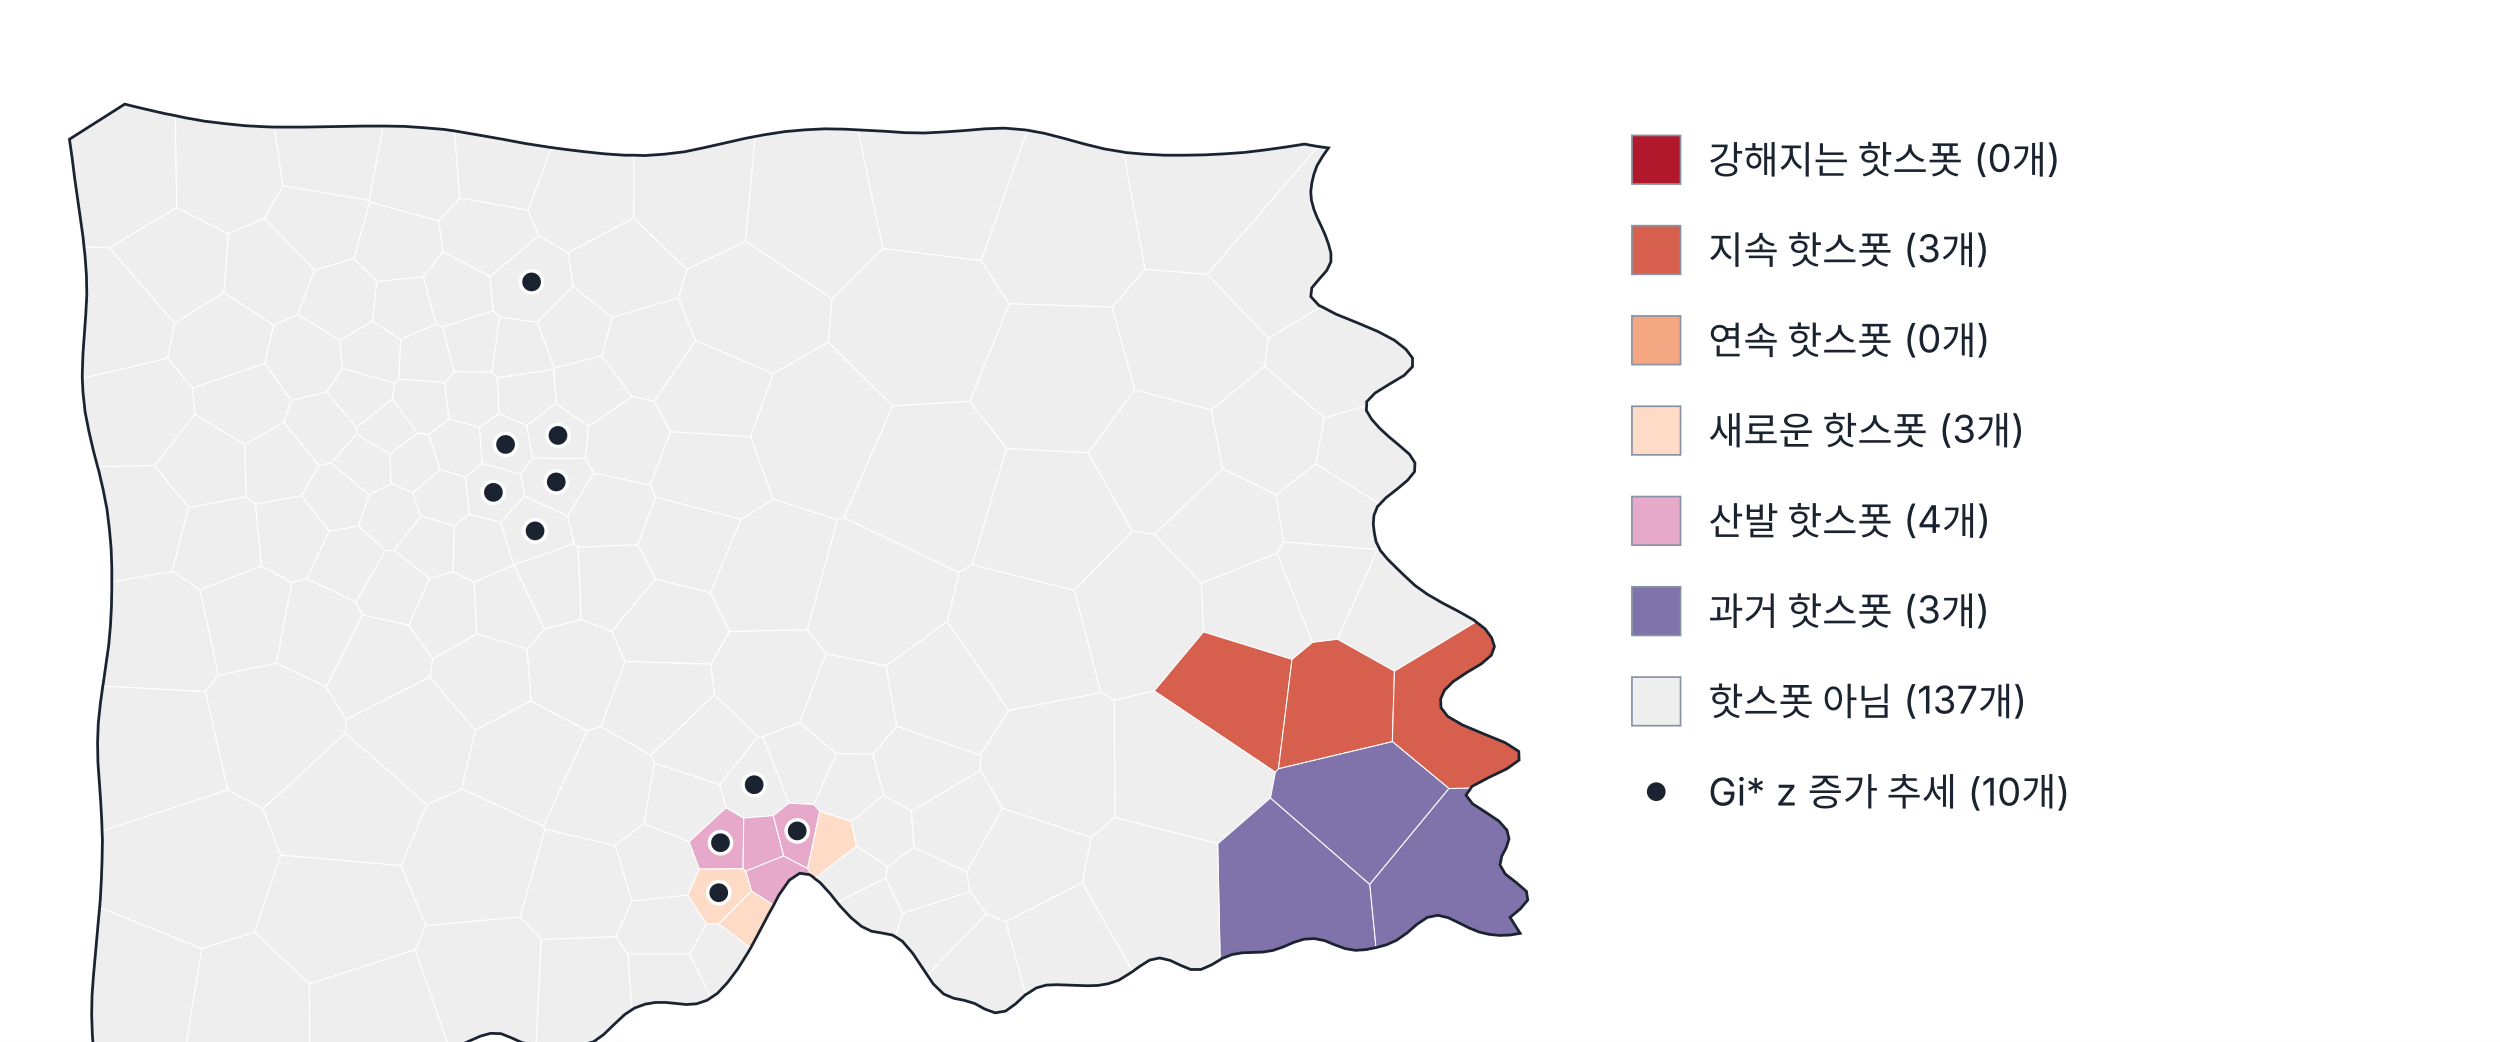
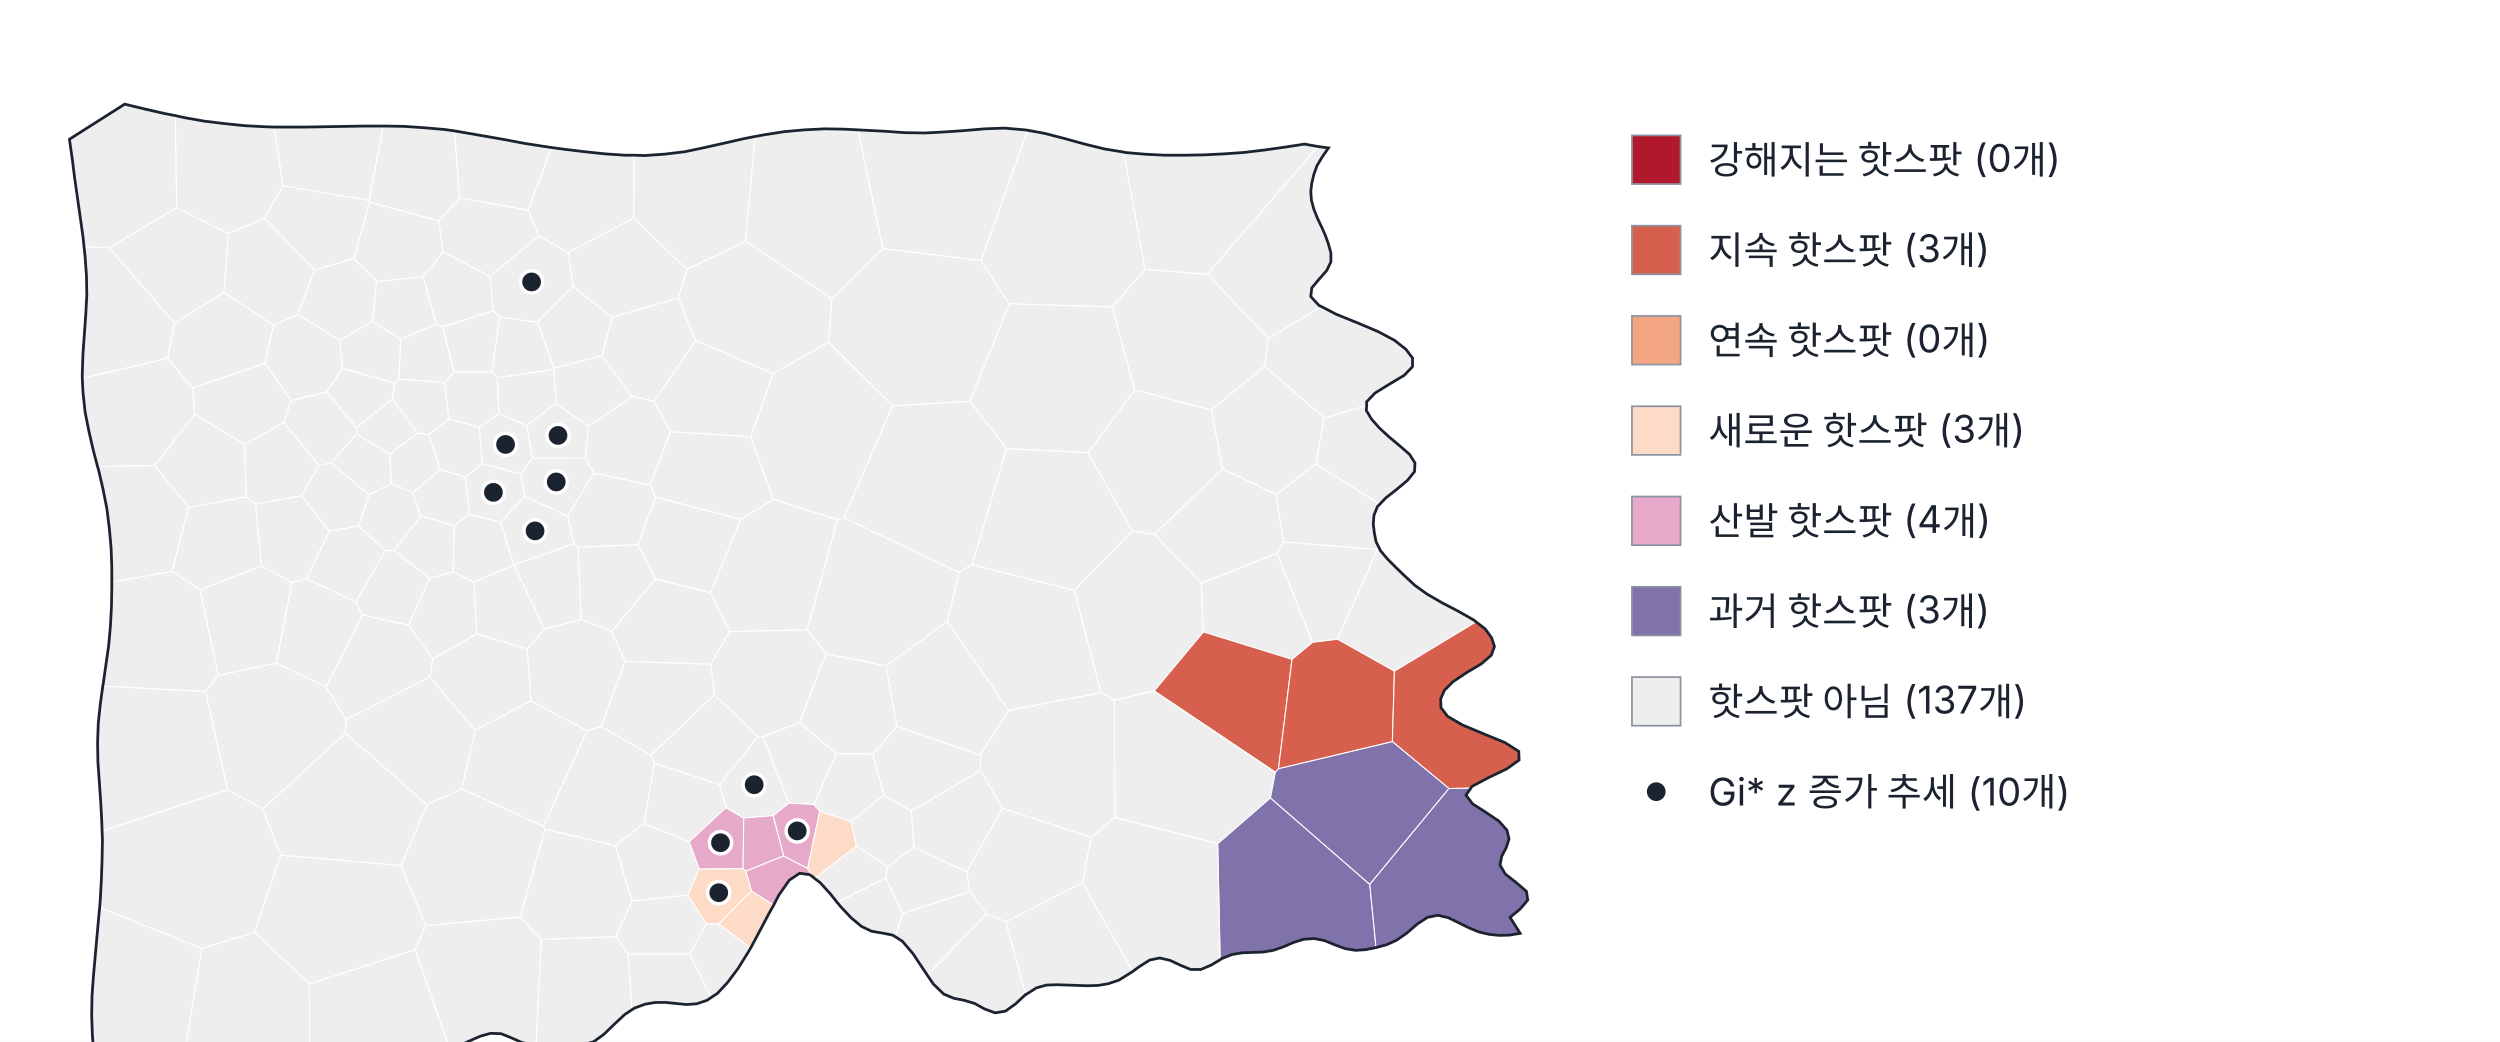
- <svg xmlns="http://www.w3.org/2000/svg" class="gsfig" viewBox="0 0 720 300" role="img" aria-label="떠오르는 핫스폿 분석. 해마다 Gi* 핫스폿 여부(α 0.05)와 Gi* z의 열 해 추세(맨-켄달 검정)로 동을 나눔. 다솜구 동쪽 해안에는 거의 모든 해에 핫스폿이던 지속 핫스폿(3개)과, 마지막 해에만 빠진 과거 핫스폿(3개)이 있음. 마루구 남쪽에는 몇 해만 나타난 산발 핫스폿과 마지막 해에 처음 나타난 새로운 핫스폿이 모임. 검은 점(Gi* z가 유의하게 커지는 동 10개)은 마루구 남쪽과 누리구에 몰려 있음">
+ <svg xmlns="http://www.w3.org/2000/svg" class="gsfig" viewBox="0 0 720 300" role="img" aria-label="떠오르는 핫스팟 분석. 해마다 Gi* 핫스팟 여부(α 0.05)와 Gi* z의 열 해 추세(맨-켄달 검정)로 동을 나눔. 다솜구 동쪽 해안에는 거의 모든 해에 핫스팟이던 지속 핫스팟(3개)과, 마지막 해에만 빠진 과거 핫스팟(3개)이 있음. 마루구 남쪽에는 몇 해만 나타난 산발 핫스팟과 마지막 해에 처음 나타난 새로운 핫스팟이 모임. 검은 점(Gi* z가 유의하게 커지는 동 10개)은 마루구 남쪽과 누리구에 몰려 있음">
  <style>
.gsfig{font-family:system-ui,-apple-system,'Apple SD Gothic Neo','Malgun Gothic','Noto Sans KR',sans-serif}
.gsfig .s-fg{stroke:#1c2330}.gsfig .s-mu{stroke:#8a93a3}.gsfig .s-ac{stroke:#2563eb}.gsfig .s-bd{stroke:#c2410c}.gsfig .s-ok{stroke:#15803d}.gsfig .s-bg{stroke:#ffffff}
.gsfig .f-fg{fill:#1c2330}.gsfig .f-mu{fill:#5a6475}.gsfig .f-ac{fill:#2563eb}.gsfig .f-acs{fill:#e6eefe}.gsfig .f-bd{fill:#c2410c}
.gsfig .f-bds{fill:#fdeee6}.gsfig .f-ok{fill:#15803d}.gsfig .f-sf{fill:#f0f2f5}.gsfig .f-bg{fill:#ffffff}
.gsfig .d0{fill:#2166ac}.gsfig .d1{fill:#67a9cf}.gsfig .d2{fill:#d1e5f0}.gsfig .d3{fill:#fddbc7}.gsfig .d4{fill:#ef8a62}.gsfig .d5{fill:#b2182b}
.gsfig .q0{fill:#fff1e0}.gsfig .q1{fill:#fdc98f}.gsfig .q2{fill:#f98f45}.gsfig .q3{fill:#d9530f}.gsfig .q4{fill:#8c2d04}
@media (prefers-color-scheme:dark){
.gsfig .s-fg{stroke:#e6e9ef}.gsfig .s-mu{stroke:#737c8c}.gsfig .s-ac{stroke:#6d9bff}.gsfig .s-bd{stroke:#fb8b5b}.gsfig .s-ok{stroke:#4ade80}.gsfig .s-bg{stroke:#1a1e26}
.gsfig .f-fg{fill:#e6e9ef}.gsfig .f-mu{fill:#a7afbd}.gsfig .f-ac{fill:#6d9bff}.gsfig .f-acs{fill:#1f2b45}.gsfig .f-bd{fill:#fb8b5b}
.gsfig .f-bds{fill:#3a2218}.gsfig .f-ok{fill:#4ade80}.gsfig .f-sf{fill:#222733}.gsfig .f-bg{fill:#1a1e26}}
</style>
  <rect x="0" y="0" width="720" height="300" class="f-bg" />
  <polygon points="50.9,59.8 31.4,71.4 24.2,71.1 23.9,68.2 23.1,62.5 22.3,56.9 21.5,51.3 20.8,45.7 20.0,40.1 35.9,30.0 41.7,31.4 47.4,32.7 50.5,33.3 50.9,59.8" class="s-bg" stroke-width="0.3" fill="#eeeeee" />
  <polygon points="64.5,84.2 50.3,93.1 31.4,71.4 50.9,59.8 65.8,67.3 64.5,84.2" class="s-bg" stroke-width="0.3" fill="#eeeeee" />
  <polygon points="81.5,53.5 76.2,62.9 65.8,67.3 50.9,59.8 50.5,33.3 53.2,33.9 58.9,34.9 64.7,35.6 70.5,36.2 76.2,36.5 79.0,36.6 81.5,53.5" class="s-bg" stroke-width="0.3" fill="#eeeeee" />
  <polygon points="101.9,74.5 90.6,77.8 76.2,62.9 81.5,53.5 106.3,57.7 106.5,58.2 101.9,74.5" class="s-bg" stroke-width="0.3" fill="#eeeeee" />
  <polygon points="81.5,53.5 79.0,36.6 82.0,36.6 87.7,36.6 93.5,36.5 99.3,36.4 105.0,36.3 110.4,36.3 106.3,57.7 81.5,53.5" class="s-bg" stroke-width="0.3" fill="#eeeeee" />
  <polygon points="127.6,72.6 121.9,79.7 108.5,81.1 101.9,74.5 106.5,58.2 126.4,63.6 127.6,72.6" class="s-bg" stroke-width="0.3" fill="#eeeeee" />
  <polygon points="106.5,58.2 106.3,57.7 110.4,36.3 110.8,36.3 116.5,36.4 122.3,36.8 128.1,37.3 130.9,37.7 132.4,57.0 126.4,63.6 106.5,58.2" class="s-bg" stroke-width="0.3" fill="#eeeeee" />
  <polygon points="132.4,57.0 152.1,60.5 155.2,68.0 141.1,79.6 127.6,72.6 126.4,63.6 132.4,57.0" class="s-bg" stroke-width="0.3" fill="#eeeeee" />
  <polygon points="152.1,60.5 132.4,57.0 130.9,37.7 133.8,38.2 139.6,39.2 145.3,40.2 151.1,41.3 156.9,42.2 158.9,42.5 152.1,60.5" class="s-bg" stroke-width="0.3" fill="#eeeeee" />
  <polygon points="31.4,71.4 50.3,93.1 48.3,103.2 23.7,109.0 23.7,107.4 23.9,101.8 24.3,96.2 24.7,90.6 25.0,85.0 24.9,79.4 24.5,73.8 24.2,71.1 31.4,71.4" class="s-bg" stroke-width="0.3" fill="#eeeeee" />
  <polygon points="76.3,104.6 55.5,111.8 48.3,103.2 50.3,93.1 64.5,84.2 78.8,93.7 76.3,104.6" class="s-bg" stroke-width="0.3" fill="#eeeeee" />
  <polygon points="78.8,93.7 64.5,84.2 65.8,67.3 76.2,62.9 90.6,77.8 85.8,90.6 78.8,93.7" class="s-bg" stroke-width="0.3" fill="#eeeeee" />
  <polygon points="83.8,115.4 76.3,104.6 78.8,93.7 85.8,90.6 97.9,98.0 98.6,106.1 94.1,112.9 83.8,115.4" class="s-bg" stroke-width="0.3" fill="#eeeeee" />
  <polygon points="90.6,77.8 101.9,74.5 108.5,81.1 107.3,92.5 97.9,98.0 85.8,90.6 90.6,77.8" class="s-bg" stroke-width="0.3" fill="#eeeeee" />
  <polygon points="98.6,106.1 97.9,98.0 107.3,92.5 115.4,97.8 114.9,109.2 113.6,110.4 98.6,106.1" class="s-bg" stroke-width="0.3" fill="#eeeeee" />
  <polygon points="115.4,97.8 107.3,92.5 108.5,81.1 121.9,79.7 125.6,93.3 115.4,97.8" class="s-bg" stroke-width="0.3" fill="#eeeeee" />
  <polygon points="127.5,94.2 130.8,107.1 128.1,110.2 114.9,109.2 115.4,97.8 125.6,93.3 127.5,94.2" class="s-bg" stroke-width="0.3" fill="#eeeeee" />
  <polygon points="121.9,79.7 127.6,72.6 141.1,79.6 142.1,89.5 127.5,94.2 125.6,93.3 121.9,79.7" class="s-bg" stroke-width="0.3" fill="#eeeeee" />
  <polygon points="141.7,107.2 130.8,107.1 127.5,94.2 142.1,89.5 143.9,91.3 141.7,107.2" class="s-bg" stroke-width="0.3" fill="#eeeeee" />
  <polygon points="48.3,103.2 55.5,111.8 56.1,119.3 44.6,134.1 28.1,134.4 26.9,129.8 25.6,124.2 24.5,118.6 23.9,113.0 23.7,109.0 48.3,103.2" class="s-bg" stroke-width="0.3" fill="#eeeeee" />
  <polygon points="70.5,128.0 70.9,143.1 54.3,146.2 44.6,134.1 56.1,119.3 70.5,128.0" class="s-bg" stroke-width="0.3" fill="#eeeeee" />
  <polygon points="83.8,115.4 81.8,121.7 70.5,128.0 56.1,119.3 55.5,111.8 76.3,104.6 83.8,115.4" class="s-bg" stroke-width="0.3" fill="#eeeeee" />
  <polygon points="86.8,142.8 73.6,145.2 70.9,143.1 70.5,128.0 81.8,121.7 91.9,134.1 86.8,142.8" class="s-bg" stroke-width="0.3" fill="#eeeeee" />
  <polygon points="102.7,125.0 95.4,133.3 91.9,134.1 81.8,121.7 83.8,115.4 94.1,112.9 102.7,123.2 102.7,125.0" class="s-bg" stroke-width="0.3" fill="#eeeeee" />
  <polygon points="103.3,151.5 94.8,153.0 86.8,142.8 91.9,134.1 95.4,133.3 106.3,142.5 103.3,151.5" class="s-bg" stroke-width="0.3" fill="#eeeeee" />
  <polygon points="102.7,123.2 94.1,112.9 98.6,106.1 113.6,110.4 113.0,114.9 102.7,123.2" class="s-bg" stroke-width="0.3" fill="#eeeeee" />
  <polygon points="112.7,139.3 106.3,142.5 95.4,133.3 102.7,125.0 112.3,130.8 112.7,139.3" class="s-bg" stroke-width="0.3" fill="#eeeeee" />
  <polygon points="112.3,130.8 102.7,125.0 102.7,123.2 113.0,114.9 120.3,124.7 112.3,130.8" class="s-bg" stroke-width="0.3" fill="#eeeeee" />
  <polygon points="118.8,141.9 112.7,139.3 112.3,130.8 120.3,124.7 123.5,125.2 126.8,135.2 118.8,141.9" class="s-bg" stroke-width="0.3" fill="#eeeeee" />
  <polygon points="113.0,114.9 113.6,110.4 114.9,109.2 128.1,110.2 129.3,120.6 123.5,125.2 120.3,124.7 113.0,114.9" class="s-bg" stroke-width="0.3" fill="#eeeeee" />
  <polygon points="134.1,137.4 135.2,148.1 130.8,151.4 121.2,148.6 118.8,141.9 126.8,135.2 134.1,137.4" class="s-bg" stroke-width="0.3" fill="#eeeeee" />
  <polygon points="123.5,125.2 129.3,120.6 138.1,123.1 138.9,133.5 134.1,137.4 126.8,135.2 123.5,125.2" class="s-bg" stroke-width="0.3" fill="#eeeeee" />
  <polygon points="143.7,119.1 138.1,123.1 129.3,120.6 128.1,110.2 130.8,107.1 141.7,107.2 143.3,108.8 143.7,119.1" class="s-bg" stroke-width="0.3" fill="#eeeeee" />
  <polygon points="44.6,134.1 54.3,146.2 49.6,164.6 32.2,167.6 32.2,163.5 32.0,157.9 31.5,152.3 30.8,146.6 29.7,141.0 28.4,135.4 28.1,134.4 44.6,134.1" class="s-bg" stroke-width="0.3" fill="#eeeeee" />
  <polygon points="75.3,163.0 57.6,169.9 49.6,164.6 54.3,146.2 70.9,143.1 73.6,145.2 75.3,163.0" class="s-bg" stroke-width="0.3" fill="#eeeeee" />
  <polygon points="88.3,166.7 84.1,167.8 75.3,163.0 73.6,145.2 86.8,142.8 94.8,153.0 88.3,166.7" class="s-bg" stroke-width="0.3" fill="#eeeeee" />
  <polygon points="111.0,158.6 102.5,173.4 88.3,166.7 94.8,153.0 103.3,151.5 111.0,158.6" class="s-bg" stroke-width="0.3" fill="#eeeeee" />
  <polygon points="121.2,148.6 113.5,158.5 111.0,158.6 103.3,151.5 106.3,142.5 112.7,139.3 118.8,141.9 121.2,148.6" class="s-bg" stroke-width="0.3" fill="#eeeeee" />
  <polygon points="130.5,164.7 123.7,166.6 113.5,158.5 121.2,148.6 130.8,151.4 130.5,164.7" class="s-bg" stroke-width="0.3" fill="#eeeeee" />
  <polygon points="182.5,62.8 163.6,72.8 155.2,68.0 152.1,60.5 158.9,42.5 162.6,43.0 168.4,43.7 174.1,44.3 179.9,44.7 182.6,44.7 182.5,62.8" class="s-bg" stroke-width="0.3" fill="#eeeeee" />
  <polygon points="214.7,69.5 197.8,77.6 182.5,62.8 182.6,44.7 185.6,44.8 191.4,44.4 197.2,43.7 202.9,42.5 208.7,41.2 214.4,39.9 217.5,39.3 214.7,69.5" class="s-bg" stroke-width="0.3" fill="#eeeeee" />
  <polygon points="214.7,69.5 217.5,39.3 220.2,38.8 226.0,37.9 231.7,37.4 237.5,37.1 243.2,37.2 247.1,37.4 254.3,71.6 239.6,86.0 214.7,69.5" class="s-bg" stroke-width="0.3" fill="#eeeeee" />
  <polygon points="282.6,75.1 254.3,71.6 247.1,37.4 249.0,37.5 254.8,37.8 260.5,38.2 266.3,38.3 272.0,38.0 277.8,37.6 283.6,37.1 289.3,36.9 295.1,37.4 295.9,37.5 282.6,75.1" class="s-bg" stroke-width="0.3" fill="#eeeeee" />
  <polygon points="159.6,106.0 159.4,106.4 143.3,108.8 141.7,107.2 143.9,91.3 154.8,92.8 159.6,106.0" class="s-bg" stroke-width="0.3" fill="#eeeeee" />
  <polygon points="143.9,91.3 142.1,89.5 141.1,79.6 155.2,68.0 163.6,72.8 165.1,82.5 154.8,92.8 143.9,91.3" class="s-bg" stroke-width="0.3" fill="#eeeeee" />
  <polygon points="165.1,82.5 176.3,91.4 173.4,102.5 159.6,106.0 154.8,92.8 165.1,82.5" class="s-bg" stroke-width="0.3" fill="#eeeeee" />
  <polygon points="173.4,102.5 182.1,114.2 169.5,122.8 160.2,116.2 159.4,106.4 159.6,106.0 173.4,102.5" class="s-bg" stroke-width="0.3" fill="#eeeeee" />
  <polygon points="165.1,82.5 163.6,72.8 182.5,62.8 197.8,77.6 195.4,85.8 176.3,91.4 165.1,82.5" class="s-bg" stroke-width="0.3" fill="#eeeeee" />
  <polygon points="176.3,91.4 195.4,85.8 200.3,98.1 188.4,115.6 182.1,114.2 173.4,102.5 176.3,91.4" class="s-bg" stroke-width="0.3" fill="#eeeeee" />
  <polygon points="195.4,85.8 197.8,77.6 214.7,69.5 239.6,86.0 238.6,98.6 222.7,107.6 200.3,98.1 195.4,85.8" class="s-bg" stroke-width="0.3" fill="#eeeeee" />
  <polygon points="254.3,71.6 282.6,75.1 290.7,87.5 279.3,115.6 257.1,116.9 238.6,98.6 239.6,86.0 254.3,71.6" class="s-bg" stroke-width="0.3" fill="#eeeeee" />
  <polygon points="144.2,150.5 135.2,148.1 134.1,137.4 138.9,133.5 150.0,136.5 151.1,142.9 144.2,150.5" class="s-bg" stroke-width="0.3" fill="#eeeeee" />
  <polygon points="138.9,133.5 138.1,123.1 143.7,119.1 151.7,122.5 153.4,131.9 150.0,136.5 138.9,133.5" class="s-bg" stroke-width="0.3" fill="#eeeeee" />
  <polygon points="159.4,106.4 160.2,116.2 151.7,122.5 143.7,119.1 143.3,108.8 159.4,106.4" class="s-bg" stroke-width="0.3" fill="#eeeeee" />
  <polygon points="150.0,136.5 153.4,131.9 168.6,132.0 171.0,136.2 163.5,148.7 151.1,142.9 150.0,136.5" class="s-bg" stroke-width="0.3" fill="#eeeeee" />
  <polygon points="153.4,131.9 151.7,122.5 160.2,116.2 169.5,122.8 168.6,132.0 153.4,131.9" class="s-bg" stroke-width="0.3" fill="#eeeeee" />
  <polygon points="171.0,136.2 187.3,139.7 188.8,143.2 183.7,156.9 166.5,157.6 165.3,156.6 163.5,148.7 171.0,136.2" class="s-bg" stroke-width="0.3" fill="#eeeeee" />
  <polygon points="171.0,136.2 168.6,132.0 169.5,122.8 182.1,114.2 188.4,115.6 193.1,124.3 187.3,139.7 171.0,136.2" class="s-bg" stroke-width="0.3" fill="#eeeeee" />
  <polygon points="193.1,124.3 216.2,125.8 222.7,143.8 213.4,149.6 188.8,143.2 187.3,139.7 193.1,124.3" class="s-bg" stroke-width="0.3" fill="#eeeeee" />
  <polygon points="200.3,98.1 222.7,107.6 216.2,125.8 193.1,124.3 188.4,115.6 200.3,98.1" class="s-bg" stroke-width="0.3" fill="#eeeeee" />
  <polygon points="238.6,98.6 257.1,116.9 243.0,149.1 241.2,149.7 222.7,143.8 216.2,125.8 222.7,107.6 238.6,98.6" class="s-bg" stroke-width="0.3" fill="#eeeeee" />
  <polygon points="289.9,129.2 280.0,162.6 276.2,164.9 243.0,149.1 257.1,116.9 279.3,115.6 289.9,129.2" class="s-bg" stroke-width="0.3" fill="#eeeeee" />
  <polygon points="148.0,162.7 148.0,162.7 136.5,167.7 130.5,164.7 130.8,151.4 135.2,148.1 144.2,150.5 148.0,162.7" class="s-bg" stroke-width="0.3" fill="#eeeeee" />
  <polygon points="148.0,162.7 156.9,181.2 151.8,186.9 137.3,182.6 136.5,167.7 148.0,162.7" class="s-bg" stroke-width="0.3" fill="#eeeeee" />
  <polygon points="163.5,148.7 165.3,156.6 148.0,162.7 144.2,150.5 151.1,142.9 163.5,148.7" class="s-bg" stroke-width="0.3" fill="#eeeeee" />
  <polygon points="165.3,156.6 166.5,157.6 167.4,178.4 156.9,181.2 148.0,162.7 148.0,162.7 165.3,156.6" class="s-bg" stroke-width="0.3" fill="#eeeeee" />
  <polygon points="188.8,166.8 176.1,181.9 167.4,178.4 166.5,157.6 183.7,156.9 188.8,166.8" class="s-bg" stroke-width="0.3" fill="#eeeeee" />
  <polygon points="210.1,181.9 204.7,191.3 180.0,190.5 176.1,181.9 188.8,166.8 204.6,170.7 210.1,181.9" class="s-bg" stroke-width="0.3" fill="#eeeeee" />
  <polygon points="213.4,149.6 204.6,170.7 188.8,166.8 183.7,156.9 188.8,143.2 213.4,149.6" class="s-bg" stroke-width="0.3" fill="#eeeeee" />
  <polygon points="222.7,143.8 241.2,149.7 232.5,181.4 210.1,181.9 204.6,170.7 213.4,149.6 222.7,143.8" class="s-bg" stroke-width="0.3" fill="#eeeeee" />
  <polygon points="156.9,181.2 167.4,178.4 176.1,181.9 180.0,190.5 173.1,209.3 169.1,210.5 152.9,201.9 151.8,186.9 156.9,181.2" class="s-bg" stroke-width="0.3" fill="#eeeeee" />
  <polygon points="329.8,77.6 320.3,88.4 290.7,87.5 282.6,75.1 295.9,37.5 300.8,38.4 306.6,39.9 312.4,41.5 318.1,42.9 323.6,43.8 329.8,77.6" class="s-bg" stroke-width="0.3" fill="#eeeeee" />
  <polygon points="347.7,79.0 329.8,77.6 323.6,43.8 323.9,43.9 329.6,44.4 335.4,44.7 341.1,44.7 346.9,44.6 352.7,44.3 358.4,43.9 364.2,43.2 369.9,42.4 375.7,41.5 379.6,42.2 347.7,79.0" class="s-bg" stroke-width="0.3" fill="#eeeeee" />
  <polygon points="379.6,42.2 382.6,42.6 380.8,45.2 379.3,47.7 378.4,50.2 377.8,52.7 377.5,55.2 377.7,57.7 378.4,60.3 379.4,62.8 380.6,65.3 381.7,67.8 382.6,70.3 383.3,72.9 383.3,75.4 382.1,77.9 379.9,80.4 377.8,82.9 377.5,85.4 379.9,88.0 380.6,88.3 365.3,97.5 347.7,79.0 379.6,42.2" class="s-bg" stroke-width="0.3" fill="#eeeeee" />
  <polygon points="320.3,88.4 326.8,112.3 313.4,130.4 289.9,129.2 279.3,115.6 290.7,87.5 320.3,88.4" class="s-bg" stroke-width="0.3" fill="#eeeeee" />
  <polygon points="326.8,112.3 320.3,88.4 329.8,77.6 347.7,79.0 365.3,97.5 364.2,105.5 348.9,118.1 326.8,112.3" class="s-bg" stroke-width="0.3" fill="#eeeeee" />
  <polygon points="365.3,97.5 380.6,88.3 384.8,90.5 391.0,93.0 396.9,95.5 401.6,98.0 404.9,100.6 406.8,103.1 406.8,105.6 404.4,108.1 400.2,110.6 396.0,113.2 393.6,115.7 393.6,116.8 381.4,120.4 364.2,105.5 365.3,97.5" class="s-bg" stroke-width="0.3" fill="#eeeeee" />
  <polygon points="352.1,135.0 332.5,153.9 326.0,153.0 313.4,130.4 326.8,112.3 348.9,118.1 352.1,135.0" class="s-bg" stroke-width="0.3" fill="#eeeeee" />
  <polygon points="364.2,105.5 381.4,120.4 379.0,133.6 367.5,142.5 352.1,135.0 348.9,118.1 364.2,105.5" class="s-bg" stroke-width="0.3" fill="#eeeeee" />
  <polygon points="397.4,145.2 396.7,145.9 395.7,148.4 395.5,150.9 395.8,153.4 396.3,156.0 397.3,158.0 396.7,158.3 369.6,156.1 367.5,142.5 379.0,133.6 397.4,145.2" class="s-bg" stroke-width="0.3" fill="#eeeeee" />
  <polygon points="379.0,133.6 381.4,120.4 393.6,116.8 393.5,118.2 395.0,120.7 397.2,123.2 399.9,125.7 403.0,128.3 405.9,130.8 407.5,133.3 407.4,135.8 405.4,138.3 402.3,140.9 399.1,143.4 397.4,145.2 379.0,133.6" class="s-bg" stroke-width="0.3" fill="#eeeeee" />
  <polygon points="280.0,162.6 309.4,170.0 317.1,199.5 290.5,204.6 272.8,179.0 276.2,164.9 280.0,162.6" class="s-bg" stroke-width="0.3" fill="#eeeeee" />
  <polygon points="309.4,170.0 280.0,162.6 289.9,129.2 313.4,130.4 326.0,153.0 309.4,170.0" class="s-bg" stroke-width="0.3" fill="#eeeeee" />
  <polygon points="332.4,199.0 320.9,201.7 317.1,199.5 309.4,170.0 326.0,153.0 332.5,153.9 346.0,168.0 346.6,182.0 332.4,199.0" class="s-bg" stroke-width="0.3" fill="#eeeeee" />
  <polygon points="367.5,142.5 369.6,156.1 367.8,159.3 346.0,168.0 332.5,153.9 352.1,135.0 367.5,142.5" class="s-bg" stroke-width="0.3" fill="#eeeeee" />
  <polygon points="346.0,168.0 367.8,159.3 378.0,185.0 372.1,189.9 346.6,182.0 346.0,168.0" class="s-bg" stroke-width="0.3" fill="#eeeeee" />
  <polygon points="396.7,158.3 385.2,184.1 378.0,185.0 367.8,159.3 369.6,156.1 396.7,158.3" class="s-bg" stroke-width="0.3" fill="#eeeeee" />
  <polygon points="401.6,193.3 385.2,184.1 396.7,158.3 397.3,158.0 397.5,158.5 399.6,161.0 402.1,163.5 404.7,166.0 407.5,168.6 411.0,171.1 415.3,173.6 420.1,176.1 424.5,178.6 425.1,179.1 401.6,193.3" class="s-bg" stroke-width="0.3" fill="#eeeeee" />
  <polygon points="367.3,222.4 332.4,199.0 346.6,182.0 372.1,189.9 368.2,221.4 367.3,222.4" class="s-bg" stroke-width="0.3" fill="#d6604d" />
  <polygon points="372.1,189.9 378.0,185.0 385.2,184.1 401.6,193.3 401.0,213.6 368.2,221.4 372.1,189.9" class="s-bg" stroke-width="0.3" fill="#d6604d" />
  <polygon points="425.1,179.1 427.7,181.1 429.6,183.7 430.4,186.2 429.5,188.7 426.6,191.2 422.4,193.7 418.5,196.3 416.0,198.8 414.9,201.3 415.0,203.8 416.9,206.3 421.2,208.8 427.4,211.4 433.5,213.9 437.4,216.4 437.5,218.9 434.0,221.4 428.6,224.0 423.9,226.5 423.6,227.0 417.3,227.1 401.0,213.6 401.6,193.3 425.1,179.1" class="s-bg" stroke-width="0.3" fill="#d6604d" />
  <polygon points="365.9,229.8 350.7,243.0 321.1,235.4 320.9,201.7 332.4,199.0 367.3,222.4 365.9,229.8" class="s-bg" stroke-width="0.3" fill="#eeeeee" />
  <polygon points="350.7,243.0 365.9,229.8 394.5,254.7 396.3,272.9 393.3,273.5 390.4,273.7 387.4,273.2 384.4,272.1 381.5,270.9 378.5,270.3 375.5,270.5 372.6,271.4 369.6,272.7 366.7,273.7 363.7,274.2 360.7,274.3 357.8,274.4 354.8,274.9 351.8,276.1 351.4,276.4 350.7,243.0" class="s-bg" stroke-width="0.3" fill="#8073ac" />
  <polygon points="401.0,213.6 417.3,227.1 394.5,254.7 365.9,229.8 367.3,222.4 368.2,221.4 401.0,213.6" class="s-bg" stroke-width="0.3" fill="#8073ac" />
  <polygon points="394.5,254.7 417.3,227.1 423.6,227.0 422.2,229.0 424.1,231.5 428.0,234.0 431.7,236.5 434.0,239.1 434.6,241.6 433.8,244.1 432.5,246.6 432.0,249.1 433.5,251.7 436.7,254.2 439.6,256.7 440.0,259.2 437.9,261.7 434.9,264.2 437.8,268.8 434.8,269.3 431.9,269.4 428.9,269.1 425.9,268.4 423.0,267.2 420.0,265.7 417.1,264.3 414.1,263.6 411.1,264.2 408.2,266.1 405.2,268.7 402.2,270.8 399.3,272.1 396.3,272.9 396.3,272.9 394.5,254.7" class="s-bg" stroke-width="0.3" fill="#8073ac" />
  <polygon points="311.7,254.2 314.2,241.2 321.1,235.4 350.7,243.0 351.4,276.4 348.9,277.9 345.9,279.2 342.9,279.2 340.0,278.0 337.0,276.6 334.0,275.9 331.1,276.5 328.1,278.4 326.2,279.8 311.7,254.2" class="s-bg" stroke-width="0.3" fill="#eeeeee" />
  <polygon points="62.9,194.5 59.2,199.2 29.6,197.6 29.7,197.1 30.5,191.5 31.3,185.9 31.8,180.3 32.1,174.7 32.2,169.1 32.2,167.6 49.6,164.6 57.6,169.9 62.9,194.5" class="s-bg" stroke-width="0.3" fill="#eeeeee" />
  <polygon points="62.9,194.5 57.6,169.9 75.3,163.0 84.1,167.8 79.6,191.0 62.9,194.5" class="s-bg" stroke-width="0.3" fill="#eeeeee" />
  <polygon points="102.5,173.4 104.4,177.1 93.9,197.8 79.6,191.0 84.1,167.8 88.3,166.7 102.5,173.4" class="s-bg" stroke-width="0.3" fill="#eeeeee" />
  <polygon points="117.7,180.1 104.4,177.1 102.5,173.4 111.0,158.6 113.5,158.5 123.7,166.6 117.7,180.1" class="s-bg" stroke-width="0.3" fill="#eeeeee" />
  <polygon points="136.5,167.7 137.3,182.6 124.7,189.8 117.7,180.1 123.7,166.6 130.5,164.7 136.5,167.7" class="s-bg" stroke-width="0.3" fill="#eeeeee" />
  <polygon points="59.2,199.2 65.6,227.5 29.4,239.3 29.3,236.4 29.0,230.8 28.6,225.1 28.2,219.5 28.1,213.9 28.3,208.3 28.9,202.7 29.6,197.6 59.2,199.2" class="s-bg" stroke-width="0.3" fill="#eeeeee" />
  <polygon points="75.7,233.0 65.6,227.5 59.2,199.2 62.9,194.5 79.6,191.0 93.9,197.8 99.7,207.2 99.5,211.2 75.7,233.0" class="s-bg" stroke-width="0.3" fill="#eeeeee" />
  <polygon points="93.9,197.8 104.4,177.1 117.7,180.1 124.7,189.8 123.8,195.0 99.7,207.2 93.9,197.8" class="s-bg" stroke-width="0.3" fill="#eeeeee" />
  <polygon points="99.7,207.2 123.8,195.0 136.9,210.3 133.0,227.2 123.0,231.8 99.5,211.2 99.7,207.2" class="s-bg" stroke-width="0.3" fill="#eeeeee" />
  <polygon points="124.7,189.8 137.3,182.6 151.8,186.9 152.9,201.9 136.9,210.3 123.8,195.0 124.7,189.8" class="s-bg" stroke-width="0.3" fill="#eeeeee" />
  <polygon points="136.9,210.3 152.9,201.9 169.1,210.5 156.5,238.0 133.0,227.2 136.9,210.3" class="s-bg" stroke-width="0.3" fill="#eeeeee" />
  <polygon points="65.6,227.5 75.7,233.0 80.9,246.3 73.3,268.5 58.1,273.2 28.7,261.4 28.9,258.8 29.2,253.2 29.4,247.6 29.5,242.0 29.4,239.3 65.6,227.5" class="s-bg" stroke-width="0.3" fill="#eeeeee" />
  <polygon points="123.0,231.8 115.5,249.3 80.9,246.3 75.7,233.0 99.5,211.2 123.0,231.8" class="s-bg" stroke-width="0.3" fill="#eeeeee" />
  <polygon points="133.0,227.2 156.5,238.0 157.0,238.8 149.8,264.1 122.6,266.6 115.5,249.3 123.0,231.8 133.0,227.2" class="s-bg" stroke-width="0.3" fill="#eeeeee" />
  <polygon points="58.1,273.2 51.6,313.3 49.4,313.3 46.5,313.7 43.5,314.3 40.5,315.1 37.6,316.0 34.6,316.8 31.6,316.9 28.7,316.3 27.5,309.2 27.0,303.6 26.6,298.0 26.4,292.4 26.5,286.8 26.9,281.2 27.4,275.6 27.9,270.0 28.4,264.4 28.7,261.4 58.1,273.2" class="s-bg" stroke-width="0.3" fill="#eeeeee" />
  <polygon points="115.5,249.3 122.6,266.6 119.6,273.5 89.1,283.4 73.3,268.5 80.9,246.3 115.5,249.3" class="s-bg" stroke-width="0.3" fill="#eeeeee" />
  <polygon points="149.8,264.1 155.9,270.6 154.4,301.0 153.2,301.0 150.2,300.2 147.3,298.9 144.3,297.7 141.3,297.6 138.4,298.4 135.4,299.7 132.4,301.1 129.5,302.3 119.6,273.5 122.6,266.6 149.8,264.1" class="s-bg" stroke-width="0.3" fill="#eeeeee" />
  <polygon points="58.1,273.2 73.3,268.5 89.1,283.4 89.2,308.0 88.0,308.3 85.0,309.4 82.0,310.5 79.1,311.0 76.1,311.1 73.1,311.2 70.2,311.8 67.2,312.9 64.3,314.1 61.3,314.9 58.3,314.8 55.4,314.0 52.4,313.4 51.6,313.3 58.1,273.2" class="s-bg" stroke-width="0.3" fill="#eeeeee" />
  <polygon points="129.5,302.3 129.5,302.4 126.5,303.7 123.5,305.0 120.6,306.3 117.6,307.5 114.7,308.9 111.7,310.1 108.7,310.4 105.8,309.6 102.8,308.3 99.8,307.3 96.9,307.1 93.9,307.2 90.9,307.6 89.2,308.0 89.1,283.4 119.6,273.5 129.5,302.3" class="s-bg" stroke-width="0.3" fill="#eeeeee" />
  <polygon points="243.0,149.1 276.2,164.9 272.8,179.0 255.2,191.8 237.9,188.3 232.5,181.4 241.2,149.7 243.0,149.1" class="s-bg" stroke-width="0.3" fill="#eeeeee" />
  <polygon points="187.5,217.5 173.1,209.3 180.0,190.5 204.7,191.3 205.8,200.1 187.5,217.5" class="s-bg" stroke-width="0.3" fill="#eeeeee" />
  <polygon points="188.5,219.8 187.5,217.5 205.8,200.1 218.3,212.1 207.3,226.0 188.5,219.8" class="s-bg" stroke-width="0.3" fill="#eeeeee" />
  <polygon points="237.9,188.3 230.3,208.1 219.7,212.2 218.3,212.1 205.8,200.1 204.7,191.3 210.1,181.9 232.5,181.4 237.9,188.3" class="s-bg" stroke-width="0.3" fill="#eeeeee" />
  <polygon points="227.2,231.3 219.7,212.2 230.3,208.1 240.9,217.1 234.4,231.7 227.2,231.3" class="s-bg" stroke-width="0.3" fill="#eeeeee" />
  <polygon points="251.4,217.2 240.9,217.1 230.3,208.1 237.9,188.3 255.2,191.8 258.3,209.2 251.4,217.2" class="s-bg" stroke-width="0.3" fill="#eeeeee" />
  <polygon points="258.3,209.2 255.2,191.8 272.8,179.0 290.5,204.6 282.3,217.5 258.3,209.2" class="s-bg" stroke-width="0.3" fill="#eeeeee" />
  <polygon points="282.3,217.5 290.5,204.6 317.1,199.5 320.9,201.7 321.1,235.4 314.2,241.2 288.7,232.8 282.4,221.9 282.3,217.5" class="s-bg" stroke-width="0.3" fill="#eeeeee" />
  <polygon points="182.0,259.5 177.4,269.8 155.9,270.6 149.8,264.1 157.0,238.8 177.2,243.5 182.0,259.5" class="s-bg" stroke-width="0.3" fill="#eeeeee" />
  <polygon points="177.2,243.5 157.0,238.8 156.5,238.0 169.1,210.5 173.1,209.3 187.5,217.5 188.5,219.8 185.5,237.2 177.2,243.5" class="s-bg" stroke-width="0.3" fill="#eeeeee" />
  <polygon points="198.1,257.8 182.0,259.5 177.2,243.5 185.5,237.2 198.5,242.4 201.4,250.3 198.1,257.8" class="s-bg" stroke-width="0.3" fill="#eeeeee" />
  <polygon points="185.5,237.2 188.5,219.8 207.3,226.0 209.1,232.6 198.5,242.4 185.5,237.2" class="s-bg" stroke-width="0.3" fill="#eeeeee" />
  <polygon points="201.4,250.3 198.5,242.4 209.1,232.6 214.2,235.6 214.0,250.2 201.4,250.3" class="s-bg" stroke-width="0.3" fill="#e7a9c9" />
  <polygon points="209.1,232.6 207.3,226.0 218.3,212.1 219.7,212.2 227.2,231.3 222.7,234.9 214.2,235.6 209.1,232.6" class="s-bg" stroke-width="0.3" fill="#eeeeee" />
  <polygon points="214.8,250.9 214.0,250.2 214.2,235.6 222.7,234.9 225.7,246.5 214.8,250.9" class="s-bg" stroke-width="0.3" fill="#e7a9c9" />
  <polygon points="216.4,256.6 214.8,250.9 225.7,246.5 232.6,250.1 234.3,252.7 233.2,251.9 230.3,251.5 227.3,253.5 224.3,257.8 222.8,260.7 216.4,256.6" class="s-bg" stroke-width="0.3" fill="#e7a9c9" />
  <polygon points="225.7,246.5 222.7,234.9 227.2,231.3 234.4,231.7 236.1,233.6 232.6,250.1 225.7,246.5" class="s-bg" stroke-width="0.3" fill="#e7a9c9" />
  <polygon points="234.6,253.0 234.3,252.7 232.6,250.1 236.1,233.6 245.1,236.6 246.7,243.7 234.6,253.0" class="s-bg" stroke-width="0.3" fill="#fddbc7" />
  <polygon points="236.1,233.6 234.4,231.7 240.9,217.1 251.4,217.2 254.6,229.0 245.1,236.6 236.1,233.6" class="s-bg" stroke-width="0.3" fill="#eeeeee" />
  <polygon points="246.7,243.7 255.7,249.6 255.1,252.9 241.1,259.9 239.2,257.5 236.2,254.2 234.6,253.0 246.7,243.7" class="s-bg" stroke-width="0.3" fill="#eeeeee" />
  <polygon points="245.1,236.6 254.6,229.0 262.5,233.6 263.2,244.0 255.7,249.6 246.7,243.7 245.1,236.6" class="s-bg" stroke-width="0.3" fill="#eeeeee" />
  <polygon points="254.6,229.0 251.4,217.2 258.3,209.2 282.3,217.5 282.4,221.9 262.5,233.6 254.6,229.0" class="s-bg" stroke-width="0.3" fill="#eeeeee" />
  <polygon points="263.2,244.0 278.4,251.1 279.4,256.8 260.0,263.0 255.1,252.9 255.7,249.6 263.2,244.0" class="s-bg" stroke-width="0.3" fill="#eeeeee" />
  <polygon points="282.4,221.9 288.7,232.8 278.4,251.1 263.2,244.0 262.5,233.6 282.4,221.9" class="s-bg" stroke-width="0.3" fill="#eeeeee" />
  <polygon points="288.7,232.8 314.2,241.2 311.7,254.2 289.7,265.5 284.1,263.2 279.4,256.8 278.4,251.1 288.7,232.8" class="s-bg" stroke-width="0.3" fill="#eeeeee" />
  <polygon points="155.9,270.6 177.4,269.8 180.9,274.8 182.0,290.8 179.9,292.2 176.9,295.0 173.9,297.9 171.0,300.0 168.0,300.9 165.1,300.8 162.1,300.5 159.1,300.7 156.2,301.0 154.4,301.0 155.9,270.6" class="s-bg" stroke-width="0.3" fill="#eeeeee" />
  <polygon points="203.4,266.0 198.7,274.8 180.9,274.8 177.4,269.8 182.0,259.5 198.1,257.8 203.4,266.0" class="s-bg" stroke-width="0.3" fill="#eeeeee" />
  <polygon points="180.9,274.8 198.7,274.8 204.8,287.3 203.6,288.1 200.6,289.1 197.7,289.3 194.7,289.0 191.7,288.7 188.8,288.7 185.8,289.2 182.8,290.3 182.0,290.8 180.9,274.8" class="s-bg" stroke-width="0.3" fill="#eeeeee" />
  <polygon points="198.7,274.8 203.4,266.0 207.0,266.1 216.2,273.0 215.5,274.2 212.5,279.0 209.5,283.0 206.6,286.1 204.8,287.3 198.7,274.8" class="s-bg" stroke-width="0.3" fill="#eeeeee" />
  <polygon points="216.4,256.6 207.0,266.1 203.4,266.0 198.1,257.8 201.4,250.3 214.0,250.2 214.8,250.9 216.4,256.6" class="s-bg" stroke-width="0.3" fill="#fddbc7" />
  <polygon points="207.0,266.1 216.4,256.6 222.8,260.7 221.4,263.2 218.4,268.9 216.2,273.0 207.0,266.1" class="s-bg" stroke-width="0.3" fill="#fddbc7" />
  <polygon points="255.1,252.9 260.0,263.0 257.9,269.8 257.0,269.3 254.0,268.7 251.0,268.2 248.1,266.8 245.1,264.3 242.1,261.1 241.1,259.9 255.1,252.9" class="s-bg" stroke-width="0.3" fill="#eeeeee" />
  <polygon points="260.0,263.0 279.4,256.8 284.1,263.2 267.1,280.9 265.9,279.1 262.9,274.6 259.9,271.1 257.9,269.8 260.0,263.0" class="s-bg" stroke-width="0.3" fill="#eeeeee" />
  <polygon points="284.1,263.2 289.7,265.5 295.4,286.4 292.5,289.1 289.6,291.2 286.6,291.7 283.6,290.6 280.7,289.0 277.7,288.1 274.7,287.5 271.8,286.3 268.8,283.4 267.1,280.9 284.1,263.2" class="s-bg" stroke-width="0.3" fill="#eeeeee" />
  <polygon points="289.7,265.5 311.7,254.2 326.2,279.8 325.1,280.5 322.2,282.3 319.2,283.3 316.3,283.8 313.3,283.9 310.3,283.8 307.4,283.7 304.4,283.6 301.4,283.7 298.5,284.5 295.5,286.4 295.4,286.4 289.7,265.5" class="s-bg" stroke-width="0.3" fill="#eeeeee" />
  <path d="M111.7,310.1 L108.7,310.4 L105.8,309.6 L102.8,308.3 L99.8,307.3 L96.9,307.1 L93.9,307.2 L90.9,307.6 L89.2,308.0 L88.0,308.3 L85.0,309.4 L82.0,310.5 L79.1,311.0 L76.1,311.1 L73.1,311.2 L70.2,311.8 L67.2,312.9 L64.3,314.1 L61.3,314.9 L58.3,314.8 L55.4,314.0 L52.4,313.4 L51.6,313.3 L49.4,313.3 L46.5,313.7 L43.5,314.3 L40.5,315.1 L37.6,316.0 L34.6,316.8 L31.6,316.9 L28.7,316.3 L27.5,309.2 L27.0,303.6 L26.6,298.0 L26.4,292.4 L26.5,286.8 L26.9,281.2 L27.4,275.6 L27.9,270.0 L28.4,264.4 L28.7,261.4 L28.9,258.8 L29.2,253.2 L29.4,247.6 L29.5,242.0 L29.4,239.3 L29.3,236.4 L29.0,230.8 L28.6,225.1 L28.2,219.5 L28.1,213.9 L28.3,208.3 L28.9,202.7 L29.6,197.6 L29.7,197.1 L30.5,191.5 L31.3,185.9 L31.8,180.3 L32.1,174.7 L32.2,169.1 L32.2,167.6 L32.2,163.5 L32.0,157.9 L31.5,152.3 L30.8,146.6 L29.7,141.0 L28.4,135.4 L28.1,134.4 L26.9,129.8 L25.6,124.2 L24.5,118.6 L23.9,113.0 L23.7,109.0 L23.7,107.4 L23.9,101.8 L24.3,96.2 L24.7,90.6 L25.0,85.0 L24.9,79.4 L24.5,73.8 L24.2,71.1 L23.9,68.2 L23.1,62.5 L22.3,56.9 L21.5,51.3 L20.8,45.7 L20.0,40.1 L35.9,30.0 L41.7,31.4 L47.4,32.7 L50.5,33.3 L53.2,33.9 L58.9,34.9 L64.7,35.6 L70.5,36.2 L76.2,36.5 L79.0,36.6 L82.0,36.6 L87.7,36.6 L93.5,36.5 L99.3,36.4 L105.0,36.3 L110.4,36.3 L110.8,36.3 L116.5,36.4 L122.3,36.8 L128.1,37.3 L130.9,37.7 L133.8,38.2 L139.6,39.2 L145.3,40.2 L151.1,41.3 L156.9,42.2 L158.9,42.5 L162.6,43.0 L168.4,43.7 L174.1,44.3 L179.9,44.7 L182.6,44.7 L185.6,44.8 L191.4,44.4 L197.2,43.7 L202.9,42.5 L208.7,41.2 L214.4,39.9 L217.5,39.3 L220.2,38.8 L226.0,37.9 L231.7,37.4 L237.5,37.1 L243.2,37.2 L247.1,37.4 L249.0,37.5 L254.8,37.8 L260.5,38.2 L266.3,38.3 L272.0,38.0 L277.8,37.6 L283.6,37.1 L289.3,36.9 L295.1,37.4 L295.9,37.5 L300.8,38.4 L306.6,39.9 L312.4,41.5 L318.1,42.9 L323.6,43.8 L323.9,43.9 L329.6,44.4 L335.4,44.7 L341.1,44.7 L346.9,44.6 L352.7,44.3 L358.4,43.9 L364.2,43.2 L369.9,42.4 L375.7,41.5 L379.6,42.2 L382.6,42.6 L380.8,45.2 L379.3,47.7 L378.4,50.2 L377.8,52.7 L377.5,55.2 L377.7,57.7 L378.4,60.3 L379.4,62.8 L380.6,65.3 L381.7,67.8 L382.6,70.3 L383.3,72.9 L383.3,75.4 L382.1,77.9 L379.9,80.4 L377.8,82.9 L377.5,85.4 L379.9,88.0 L380.6,88.3 L384.8,90.5 L391.0,93.0 L396.9,95.5 L401.6,98.0 L404.9,100.6 L406.8,103.1 L406.8,105.6 L404.4,108.1 L400.2,110.6 L396.0,113.2 L393.6,115.7 L393.6,116.8 L393.5,118.2 L395.0,120.7 L397.2,123.2 L399.9,125.7 L403.0,128.3 L405.9,130.8 L407.5,133.3 L407.4,135.8 L405.4,138.3 L402.3,140.9 L399.1,143.4 L397.4,145.2 L396.7,145.9 L395.7,148.4 L395.5,150.9 L395.8,153.4 L396.3,156.0 L397.3,158.0 L397.5,158.5 L399.6,161.0 L402.1,163.5 L404.7,166.0 L407.5,168.6 L411.0,171.1 L415.3,173.6 L420.1,176.1 L424.5,178.6 L425.1,179.1 L427.7,181.1 L429.6,183.7 L430.4,186.2 L429.5,188.7 L426.6,191.2 L422.4,193.7 L418.5,196.3 L416.0,198.8 L414.9,201.3 L415.0,203.8 L416.9,206.3 L421.2,208.8 L427.4,211.4 L433.5,213.9 L437.4,216.4 L437.5,218.9 L434.0,221.4 L428.6,224.0 L423.9,226.5 L423.6,227.0 L422.2,229.0 L424.1,231.5 L428.0,234.0 L431.7,236.5 L434.0,239.1 L434.6,241.6 L433.8,244.1 L432.5,246.6 L432.0,249.1 L433.5,251.7 L436.7,254.2 L439.6,256.7 L440.0,259.2 L437.9,261.7 L434.9,264.2 L437.8,268.8 L434.8,269.3 L431.9,269.4 L428.9,269.1 L425.9,268.4 L423.0,267.2 L420.0,265.7 L417.1,264.3 L414.1,263.6 L411.1,264.2 L408.2,266.1 L405.2,268.7 L402.2,270.8 L399.3,272.1 L396.3,272.9 L396.3,272.9 L393.3,273.5 L390.4,273.7 L387.4,273.2 L384.4,272.1 L381.5,270.9 L378.5,270.3 L375.5,270.5 L372.6,271.4 L369.6,272.7 L366.7,273.7 L363.7,274.2 L360.7,274.3 L357.8,274.4 L354.8,274.9 L351.8,276.1 L351.4,276.4 L348.9,277.9 L345.9,279.2 L342.9,279.2 L340.0,278.0 L337.0,276.6 L334.0,275.9 L331.1,276.5 L328.1,278.4 L326.2,279.8 L325.1,280.5 L322.2,282.3 L319.2,283.3 L316.3,283.8 L313.3,283.9 L310.3,283.8 L307.4,283.7 L304.4,283.6 L301.4,283.7 L298.5,284.5 L295.5,286.4 L295.4,286.4 L292.5,289.1 L289.6,291.2 L286.6,291.7 L283.6,290.6 L280.7,289.0 L277.7,288.1 L274.7,287.5 L271.8,286.3 L268.8,283.4 L267.1,280.9 L265.9,279.1 L262.9,274.6 L259.9,271.1 L257.9,269.8 L257.0,269.3 L254.0,268.7 L251.0,268.2 L248.1,266.8 L245.1,264.3 L242.1,261.1 L241.1,259.9 L239.2,257.5 L236.2,254.2 L234.6,253.0 L234.3,252.7 L233.2,251.9 L230.3,251.5 L227.3,253.5 L224.3,257.8 L222.8,260.7 L221.4,263.2 L218.4,268.9 L216.2,273.0 L215.5,274.2 L212.5,279.0 L209.5,283.0 L206.6,286.1 L204.8,287.3 L203.6,288.1 L200.6,289.1 L197.7,289.3 L194.7,289.0 L191.7,288.7 L188.8,288.7 L185.8,289.2 L182.8,290.3 L182.0,290.8 L179.9,292.2 L176.9,295.0 L173.9,297.9 L171.0,300.0 L168.0,300.9 L165.1,300.8 L162.1,300.5 L159.1,300.7 L156.2,301.0 L154.4,301.0 L153.2,301.0 L150.2,300.2 L147.3,298.9 L144.3,297.7 L141.3,297.6 L138.4,298.4 L135.4,299.7 L132.4,301.1 L129.5,302.3 L129.5,302.4 L126.5,303.7 L123.5,305.0 L120.6,306.3 L117.6,307.5 L114.7,308.9 L111.7,310.1 Z" class="s-fg" stroke-width="0.8" fill="none" />
  <circle cx="153.1" cy="81.2" r="3.20" class="s-bg" stroke-width="1" fill="#1c2330" />
  <circle cx="142.1" cy="141.8" r="3.20" class="s-bg" stroke-width="1" fill="#1c2330" />
  <circle cx="145.6" cy="128.0" r="3.20" class="s-bg" stroke-width="1" fill="#1c2330" />
  <circle cx="160.2" cy="138.8" r="3.20" class="s-bg" stroke-width="1" fill="#1c2330" />
  <circle cx="160.7" cy="125.4" r="3.20" class="s-bg" stroke-width="1" fill="#1c2330" />
  <circle cx="154.1" cy="152.9" r="3.20" class="s-bg" stroke-width="1" fill="#1c2330" />
  <circle cx="207.5" cy="242.7" r="3.20" class="s-bg" stroke-width="1" fill="#1c2330" />
  <circle cx="217.2" cy="226.0" r="3.20" class="s-bg" stroke-width="1" fill="#1c2330" />
  <circle cx="229.6" cy="239.3" r="3.20" class="s-bg" stroke-width="1" fill="#1c2330" />
  <circle cx="207.0" cy="257.1" r="3.20" class="s-bg" stroke-width="1" fill="#1c2330" />
  <rect x="470.0" y="39.0" width="14.0" height="14.0" rx="0" class="s-mu" stroke-width="0.5" fill="#b2182b" />
-   <text x="492.0" y="50.0" class="f-fg" font-size="11" text-anchor="start">강해지는 핫스폿 (0개)</text>
+   <text x="492.0" y="50.0" class="f-fg" font-size="11" text-anchor="start">강해지는 핫스팟 (0개)</text>
  <rect x="470.0" y="65.0" width="14.0" height="14.0" rx="0" class="s-mu" stroke-width="0.5" fill="#d6604d" />
-   <text x="492.0" y="76.0" class="f-fg" font-size="11" text-anchor="start">지속 핫스폿 (3개)</text>
+   <text x="492.0" y="76.0" class="f-fg" font-size="11" text-anchor="start">지속 핫스팟 (3개)</text>
  <rect x="470.0" y="91.0" width="14.0" height="14.0" rx="0" class="s-mu" stroke-width="0.5" fill="#f4a582" />
-   <text x="492.0" y="102.0" class="f-fg" font-size="11" text-anchor="start">연속 핫스폿 (0개)</text>
+   <text x="492.0" y="102.0" class="f-fg" font-size="11" text-anchor="start">연속 핫스팟 (0개)</text>
  <rect x="470.0" y="117.0" width="14.0" height="14.0" rx="0" class="s-mu" stroke-width="0.5" fill="#fddbc7" />
-   <text x="492.0" y="128.0" class="f-fg" font-size="11" text-anchor="start">새로운 핫스폿 (3개)</text>
+   <text x="492.0" y="128.0" class="f-fg" font-size="11" text-anchor="start">새로운 핫스팟 (3개)</text>
  <rect x="470.0" y="143.0" width="14.0" height="14.0" rx="0" class="s-mu" stroke-width="0.5" fill="#e7a9c9" />
-   <text x="492.0" y="154.0" class="f-fg" font-size="11" text-anchor="start">산발 핫스폿 (4개)</text>
+   <text x="492.0" y="154.0" class="f-fg" font-size="11" text-anchor="start">산발 핫스팟 (4개)</text>
  <rect x="470.0" y="169.0" width="14.0" height="14.0" rx="0" class="s-mu" stroke-width="0.5" fill="#8073ac" />
-   <text x="492.0" y="180.0" class="f-fg" font-size="11" text-anchor="start">과거 핫스폿 (3개)</text>
+   <text x="492.0" y="180.0" class="f-fg" font-size="11" text-anchor="start">과거 핫스팟 (3개)</text>
  <rect x="470.0" y="195.0" width="14.0" height="14.0" rx="0" class="s-mu" stroke-width="0.5" fill="#eeeeee" />
-   <text x="492.0" y="206.0" class="f-fg" font-size="11" text-anchor="start">핫스폿 아님 (137개)</text>
+   <text x="492.0" y="206.0" class="f-fg" font-size="11" text-anchor="start">핫스팟 아님 (137개)</text>
  <circle cx="477.0" cy="228.0" r="3.20" class="s-bg" stroke-width="1" fill="#1c2330" />
  <text x="492.0" y="232.0" class="f-fg" font-size="11" text-anchor="start">Gi* z 증가 추세 (10개)</text>
</svg>
